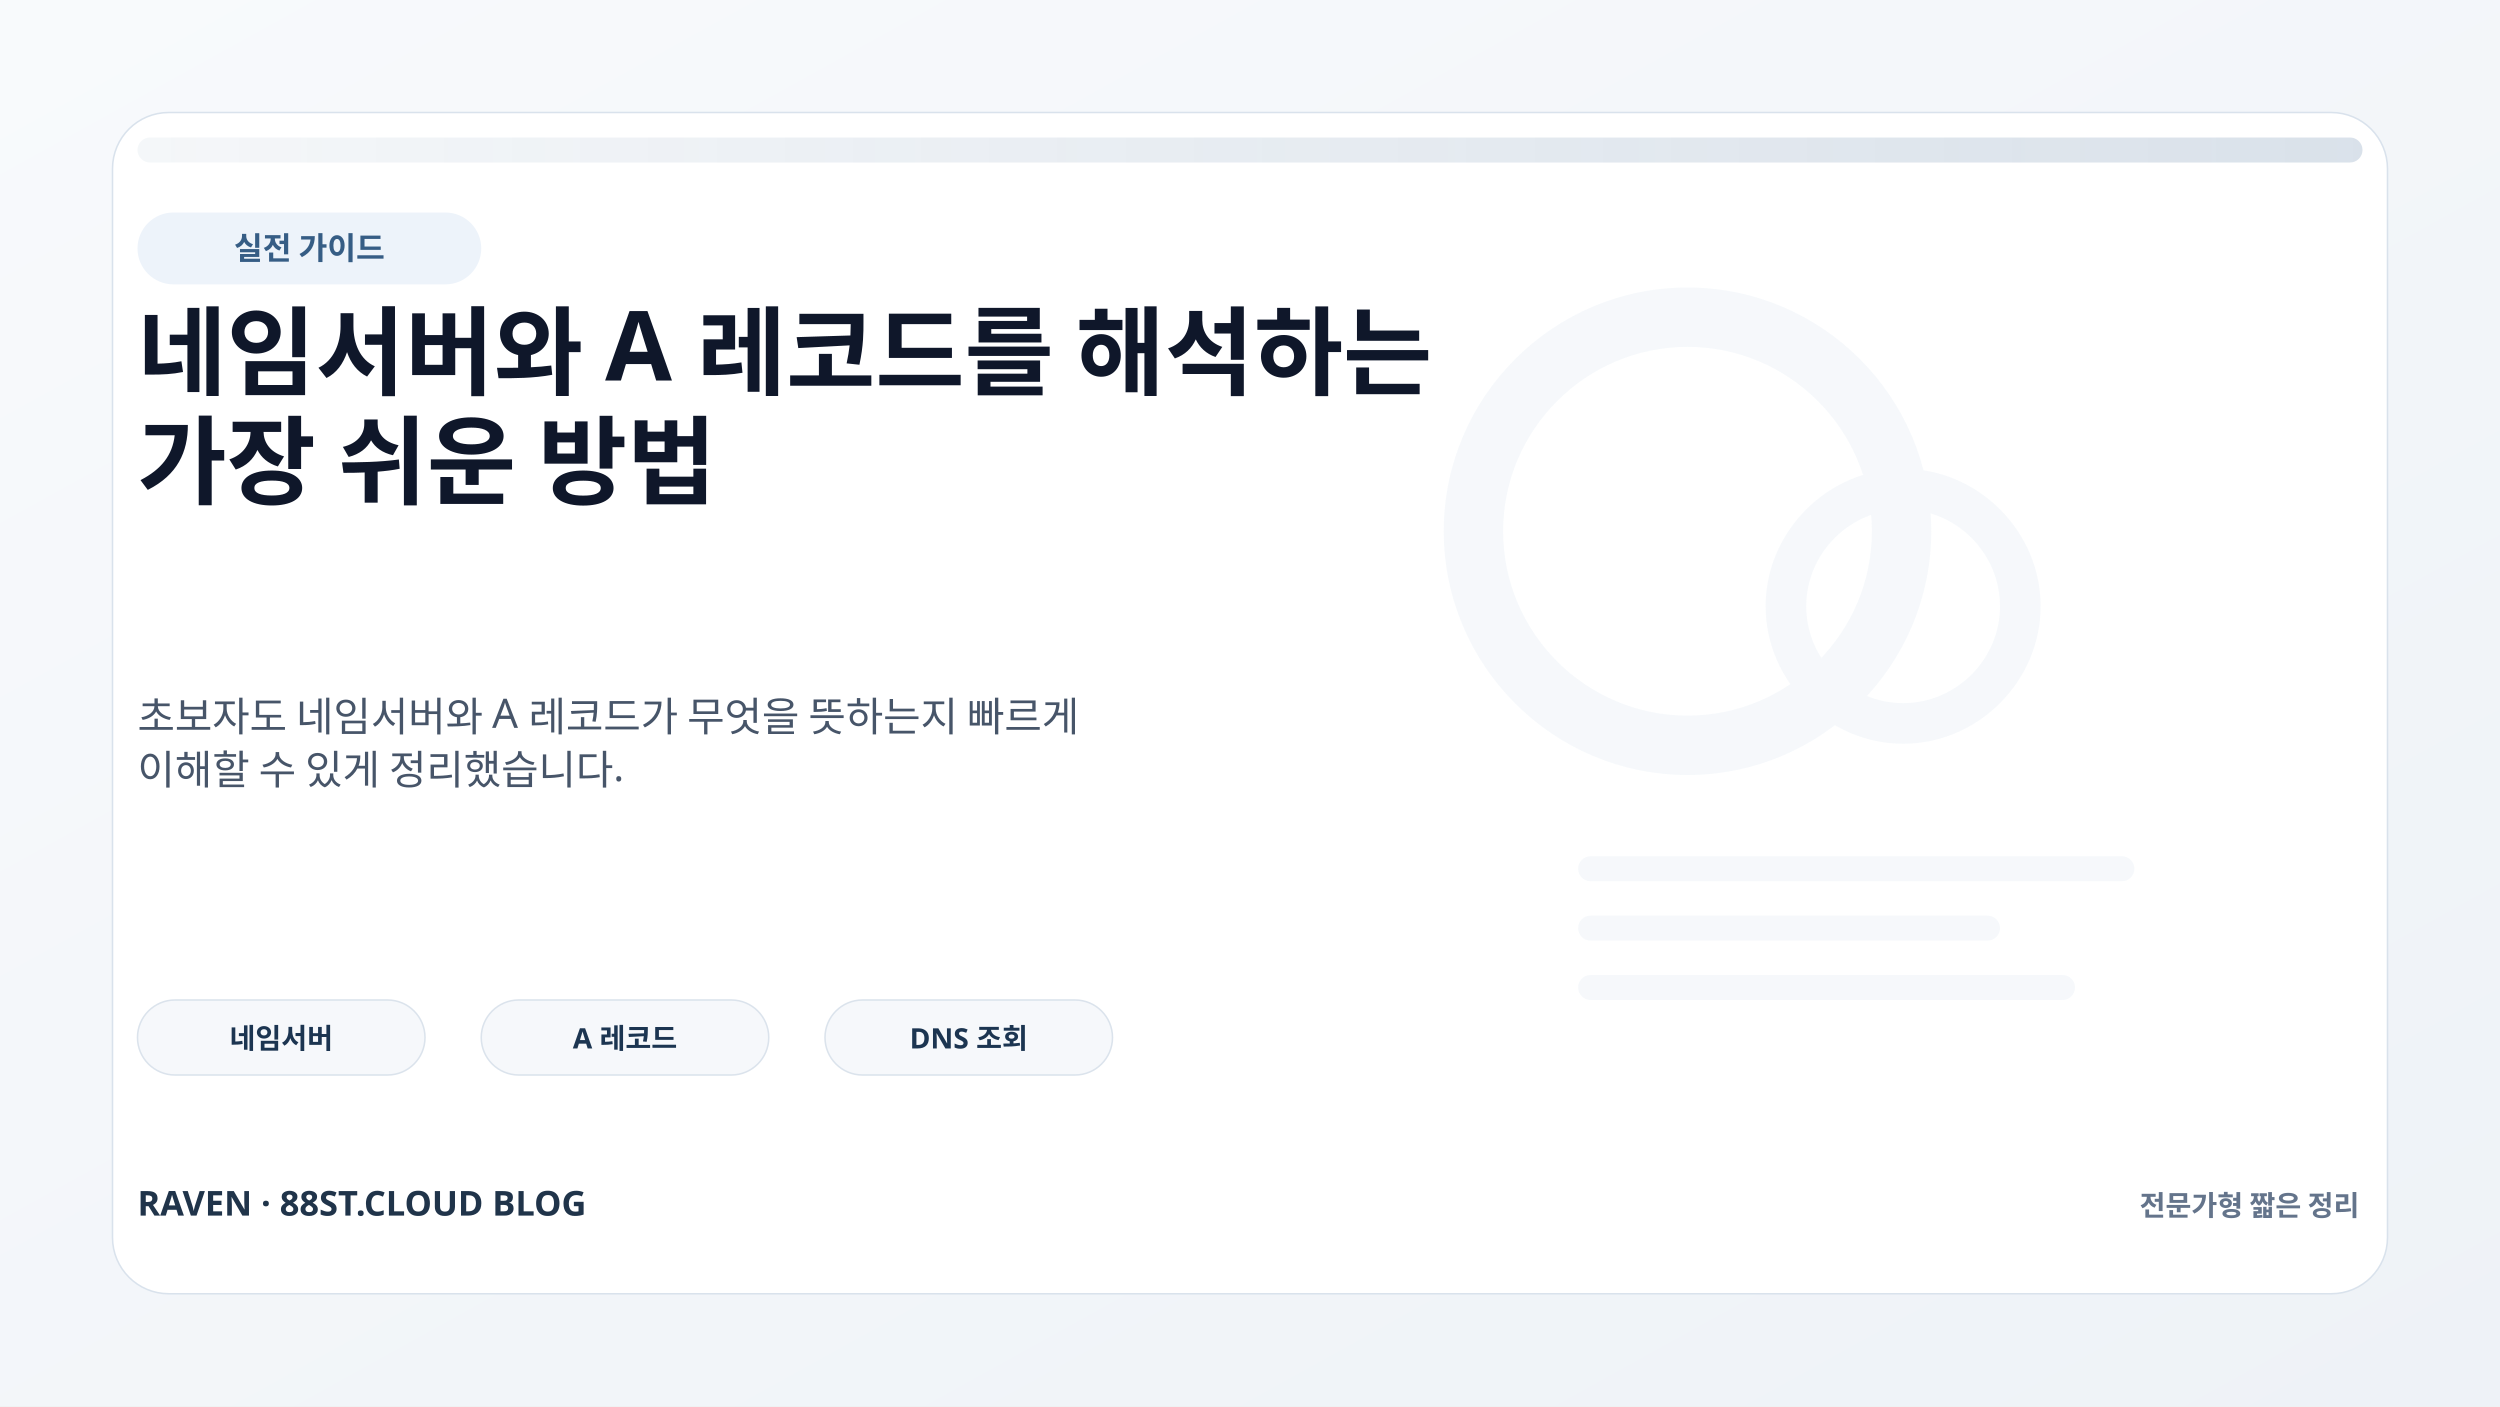
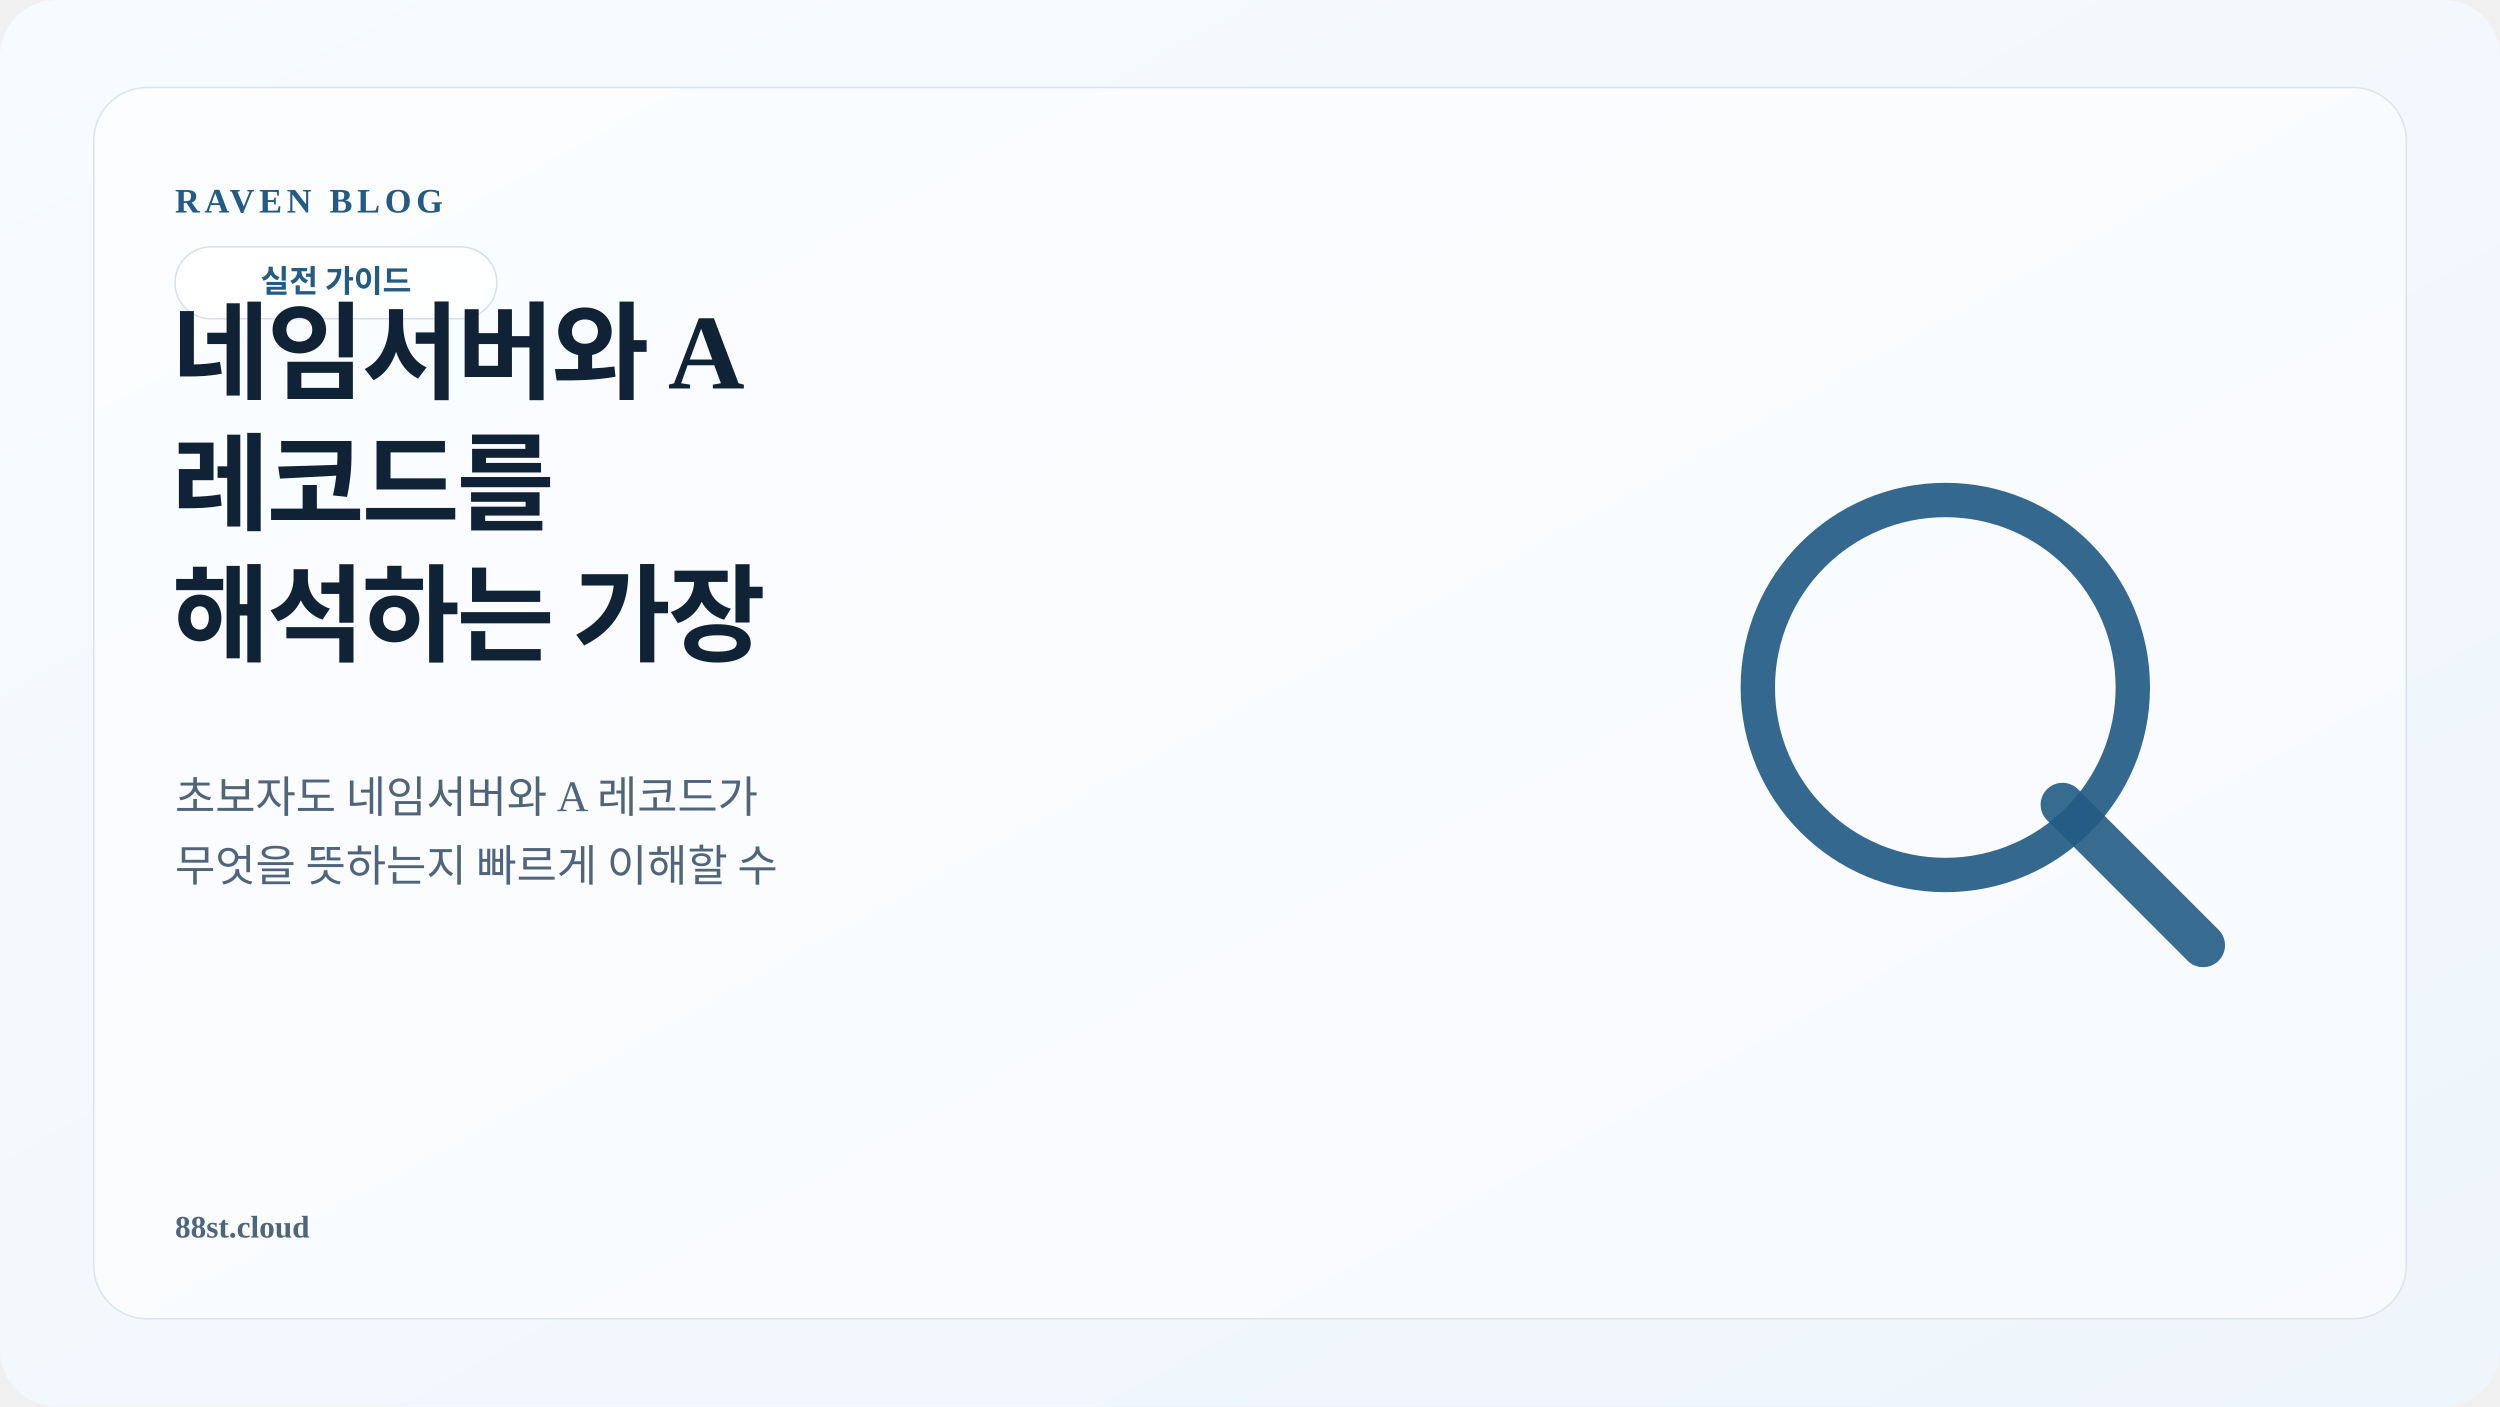
- <svg xmlns="http://www.w3.org/2000/svg" width="1600" height="900" viewBox="0 0 1600 900" role="img" aria-labelledby="t d">
+ <svg xmlns="http://www.w3.org/2000/svg" width="1600" height="900" viewBox="0 0 1600 900">
  <defs>
    <linearGradient id="bg" x1="0" y1="0" x2="1" y2="1">
-       <stop offset="0%" stop-color="#f8fafc" />
-       <stop offset="100%" stop-color="#eef2f7" />
-     </linearGradient>
-     <linearGradient id="line" x1="0" y1="0" x2="1" y2="0">
-       <stop offset="0%" stop-color="#2f5b8a" stop-opacity="0.05" />
-       <stop offset="100%" stop-color="#2f5b8a" stop-opacity="0.18" />
+       <stop offset="0%" stop-color="#f7fbff" />
+       <stop offset="100%" stop-color="#eef5fb" />
    </linearGradient>
  </defs>
-   <rect width="1600" height="900" fill="url(#bg)" />
-   <rect x="72" y="72" width="1456" height="756" rx="36" fill="#ffffff" stroke="#d9e2ec" />
-   <rect x="88" y="88" width="1424" height="16" rx="8" fill="url(#line)" />
-   <g opacity="0.55">
-     <path d="M1080 184c86 0 156 70 156 156s-70 156-156 156-156-70-156-156 70-156 156-156Zm0 38c-65 0-118 53-118 118s53 118 118 118 118-53 118-118-53-118-118-118Z" fill="#eef3f8" />
-     <path d="M1218 300c48 0 88 40 88 88s-40 88-88 88-88-40-88-88 40-88 88-88Zm0 26c-34 0-62 28-62 62s28 62 62 62 62-28 62-62-28-62-62-62Z" fill="#eef3f8" />
-     <rect x="1010" y="548" width="356" height="16" rx="8" fill="#eef3f8" />
-     <rect x="1010" y="586" width="270" height="16" rx="8" fill="#eef3f8" />
-     <rect x="1010" y="624" width="318" height="16" rx="8" fill="#eef3f8" />
-   </g>
-   <g>
-     <rect x="88" y="136" width="220" height="46" rx="23" fill="#edf3fa" />
-     <text x="198" y="166" text-anchor="middle" font-family="Pretendard, Apple SD Gothic Neo, Noto Sans KR, sans-serif" font-size="20" font-weight="700" fill="#365d85">실전 가이드</text>
-   </g>
-   <text font-family="Pretendard, Apple SD Gothic Neo, Noto Sans KR, sans-serif" font-size="62" font-weight="800" fill="#0f172a">
-     <tspan x="88" y="248">네임서버와 A 레코드를 해석하는</tspan>
-     <tspan x="88" y="318">가장 쉬운 방법</tspan>
-   </text>
-   <text font-family="Pretendard, Apple SD Gothic Neo, Noto Sans KR, sans-serif" font-size="26" font-weight="500" fill="#475569">
-     <tspan x="88" y="468">초보자도 네임서버와 A 레코드가 무엇을 뜻하는지 빠르게</tspan>
-     <tspan x="88" y="502">이해할 수 있게 정리했습니다.</tspan>
-   </text>
-   <g transform="translate(88,640)">
-     <rect width="184" height="48" rx="24" fill="#f6f8fb" stroke="#dbe3ec" />
-     <text x="92" y="31" text-anchor="middle" font-family="Pretendard, Apple SD Gothic Neo, Noto Sans KR, sans-serif" font-size="18" font-weight="600" fill="#1c3551">네임서버</text>
-   </g>
-   <g transform="translate(308,640)">
-     <rect width="184" height="48" rx="24" fill="#f6f8fb" stroke="#dbe3ec" />
-     <text x="92" y="31" text-anchor="middle" font-family="Pretendard, Apple SD Gothic Neo, Noto Sans KR, sans-serif" font-size="18" font-weight="600" fill="#1c3551">A 레코드</text>
-   </g>
-   <g transform="translate(528,640)">
-     <rect width="184" height="48" rx="24" fill="#f6f8fb" stroke="#dbe3ec" />
-     <text x="92" y="31" text-anchor="middle" font-family="Pretendard, Apple SD Gothic Neo, Noto Sans KR, sans-serif" font-size="18" font-weight="600" fill="#1c3551">DNS 조회</text>
-   </g>
-   <text x="88" y="778" font-family="Pretendard, Apple SD Gothic Neo, Noto Sans KR, sans-serif" font-size="22" font-weight="700" fill="#20344a">RAVEN · 88ST.CLOUD BLOG</text>
-   <text x="1510" y="778" text-anchor="end" font-family="Pretendard, Apple SD Gothic Neo, Noto Sans KR, sans-serif" font-size="18" font-weight="600" fill="#64748b">전문가형 짧은 정리</text>
+   <rect width="1600" height="900" rx="36" fill="url(#bg)" />
+   <rect x="60" y="56" width="1480" height="788" rx="34" fill="rgba(255,255,255,0.55)" stroke="#dbe4ed" />
+   <text x="112" y="136" font-size="22" font-weight="800" fill="#245b84" letter-spacing="3">RAVEN BLOG</text>
+   <rect x="112" y="158" width="206" height="46" rx="23" fill="white" fill-opacity="0.88" stroke="#d7e1eb" />
+   <text x="215" y="187" text-anchor="middle" font-size="20" font-weight="700" fill="#245b84">실전 가이드</text>
+   <text x="110" y="250" font-size="68" font-weight="800" fill="#102236" letter-spacing="-1.8">네임서버와 A</text>
+   <text x="110" y="334" font-size="68" font-weight="800" fill="#102236" letter-spacing="-1.8">레코드를</text>
+   <text x="110" y="418" font-size="68" font-weight="800" fill="#102236" letter-spacing="-1.8">해석하는 가장</text>
+   <text x="112" y="520" font-size="28" font-weight="500" fill="#50657b">초보자도 네임서버와 A 레코드가</text>
+   <text x="112" y="564" font-size="28" font-weight="500" fill="#50657b">무엇을 뜻하는지 빠르게 이해할 수</text>
+   <text x="112" y="792" font-size="20" font-weight="700" fill="#50657b">88st.cloud</text>
+   <circle cx="1245" cy="440" r="120" fill="none" stroke="#245b84" stroke-width="22" opacity="0.92" />
+   <path d="M1320 515 L1410 605" stroke="#245b84" stroke-width="28" stroke-linecap="round" opacity="0.9" />
</svg>
